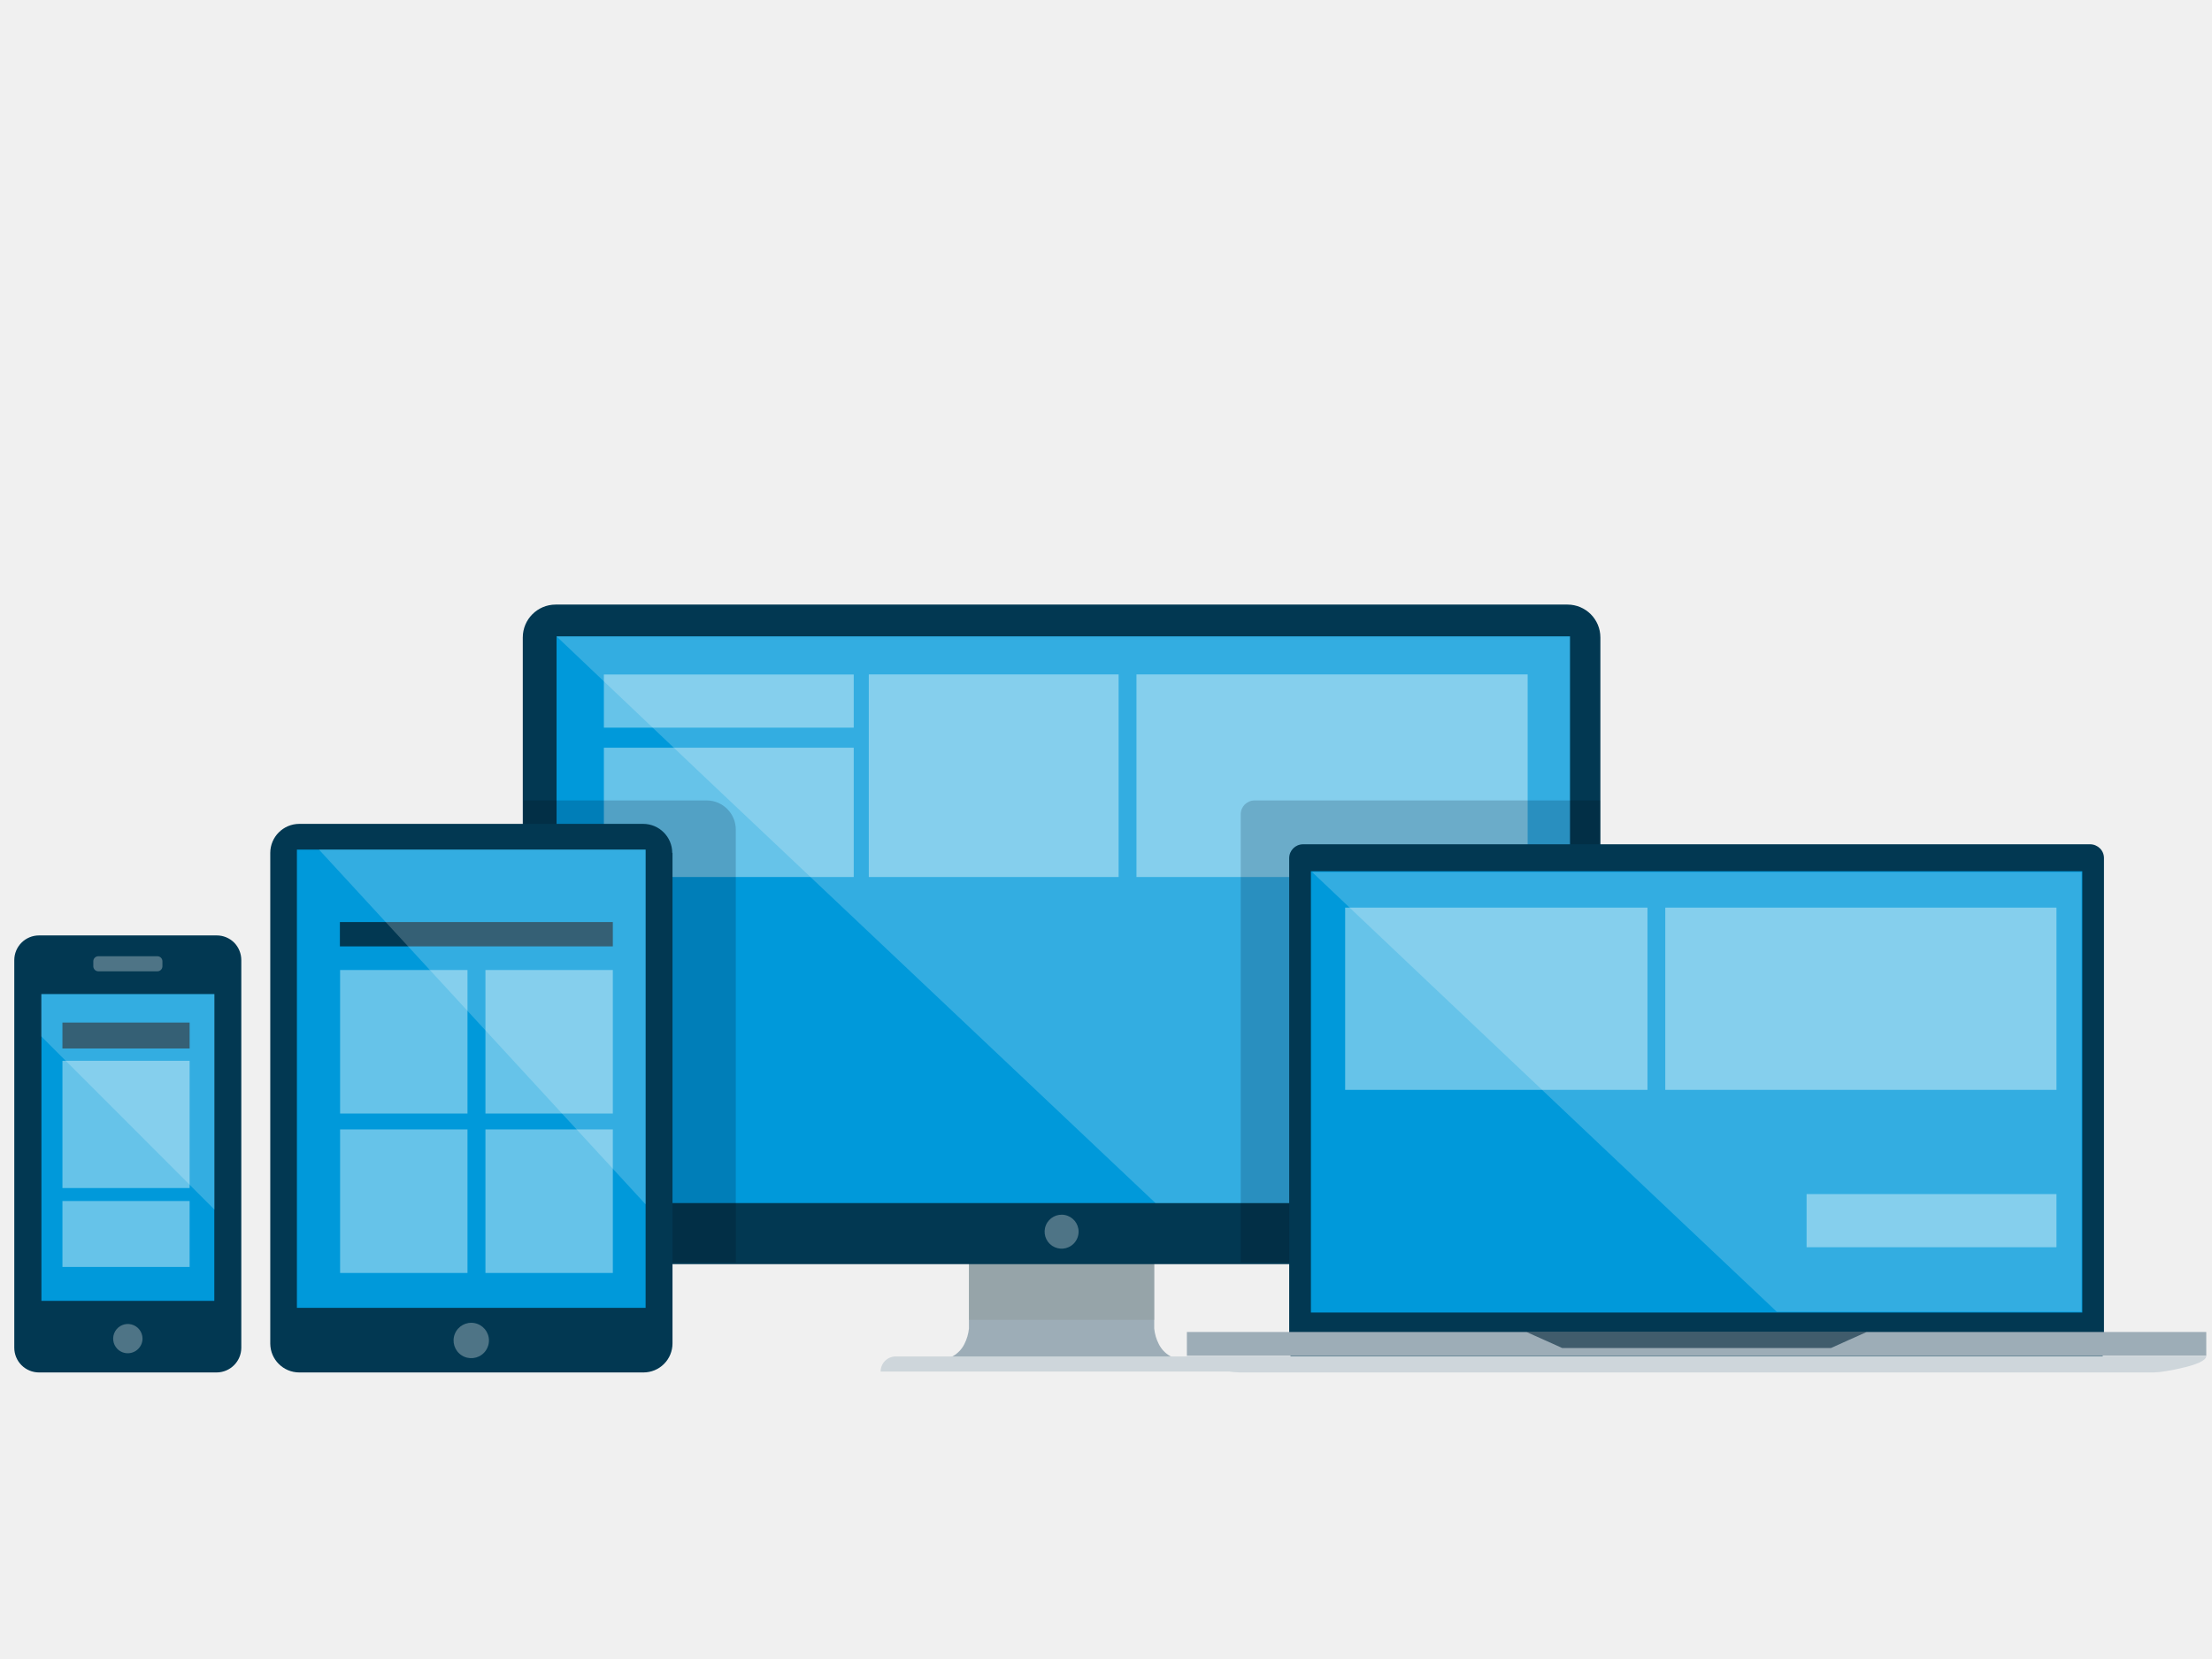
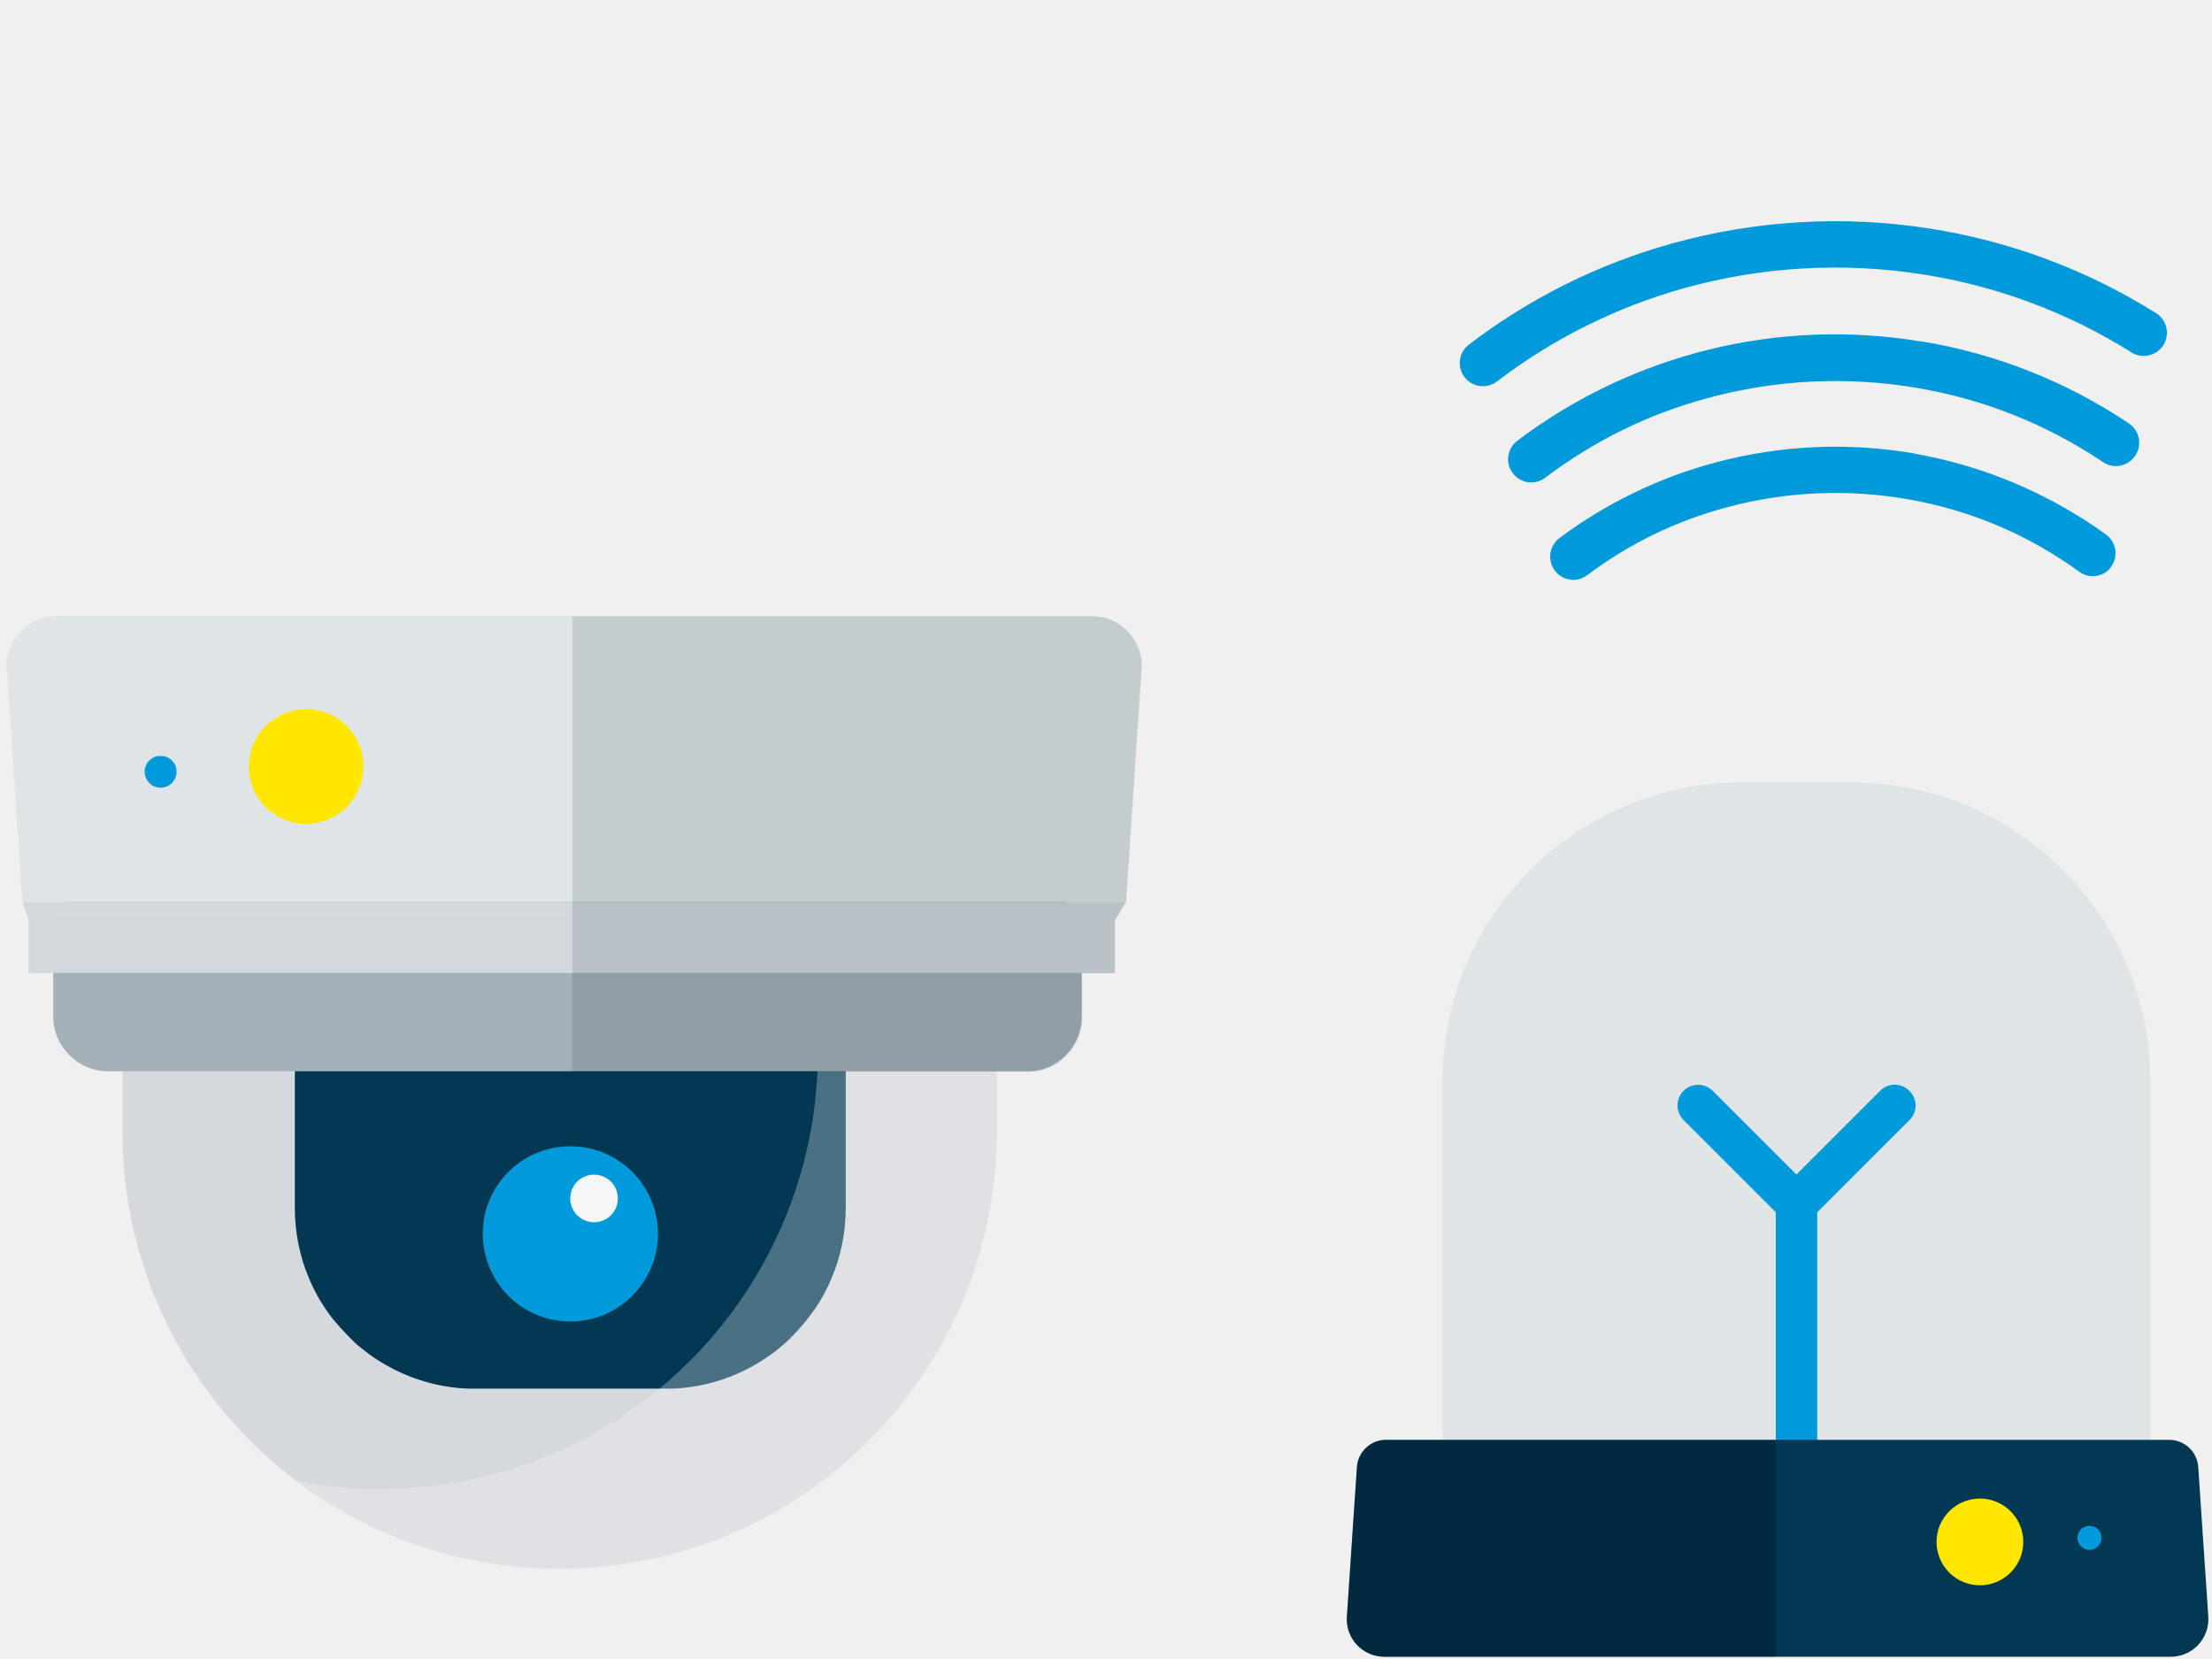
<svg xmlns="http://www.w3.org/2000/svg" width="440px" height="330px" viewBox="0 0 440 330" version="1.1">
-   <g id="Graphic-elements-/-Icons-/-Rich-icons-/-Devices" stroke="none" stroke-width="1" fill="none" fill-rule="evenodd">
-     <g id="Devices" transform="translate(2, 120)" fill-rule="nonzero">
-       <path d="M227.59,144.24 L227.59,124 L190.74,124 L190.74,144.25 C190.633,145.339 190.321,146.397 189.82,147.37 C188.821,149.366 186.739,150.585 184.51,150.48 L233.82,150.48 C231.591,150.585 229.509,149.366 228.51,147.37 C228.003,146.396 227.69,145.333 227.59,144.24 Z" id="Path" fill="#9DADB7" />
-       <path d="M240.66,149.82 L176.17,149.82 C174.513,149.82 173.17,151.163 173.17,152.82 L243.67,152.82 C243.67,152.025 243.353,151.262 242.79,150.7 C242.225,150.135 241.459,149.818 240.66,149.82 L240.66,149.82 Z" id="Path" fill="#CED6DB" />
-       <g id="Group" opacity="0.5" transform="translate(190, 130)" fill="#8F9C9B">
-         <polygon id="Path" style="mix-blend-mode: multiply;" points="0.73 0.65 19.16 0.65 37.6 0.65 37.6 6.6 37.6 12.54 19.16 12.54 0.73 12.54 0.73 6.6" />
-       </g>
-       <path d="M309.81,131.46 L108.52,131.46 C106.787,131.463 105.125,130.776 103.9,129.55 C102.674,128.325 101.987,126.663 101.99,124.93 L101.99,6.79 C101.996,3.186 104.916,0.266 108.52,0.26 L309.81,0.26 C313.414,0.266 316.334,3.186 316.34,6.79 L316.34,124.93 C316.343,126.663 315.656,128.325 314.43,129.55 C313.205,130.776 311.543,131.463 309.81,131.46 Z" id="Path" fill="#023852" />
-       <polygon id="Path" fill="#0099DA" points="108.71 119.31 209.5 119.31 310.29 119.31 310.29 62.95 310.29 6.58 209.5 6.58 108.71 6.58 108.71 62.95" />
-       <path d="M212.55,125 C212.55,123.389 211.413,122.002 209.833,121.686 C208.253,121.37 206.67,122.213 206.05,123.7 C205.43,125.187 205.947,126.905 207.283,127.804 C208.62,128.704 210.406,128.535 211.55,127.4 C212.188,126.764 212.548,125.901 212.55,125 Z" id="Path" fill="#4E7486" />
-       <polygon id="Path" fill="#66C3E9" points="118.12 24.74 142.97 24.74 167.82 24.74 167.82 19.46 167.82 14.17 142.97 14.17 118.12 14.17 118.12 19.46" />
-       <polygon id="Path" fill="#66C3E9" points="118.12 54.45 142.97 54.45 167.82 54.45 167.82 41.59 167.82 28.73 142.97 28.73 118.12 28.73 118.12 41.59" />
-       <polygon id="Path" fill="#66C3E9" points="170.82 54.45 195.67 54.45 220.51 54.45 220.51 34.3 220.51 14.15 195.67 14.15 170.82 14.15 170.82 34.3" />
-       <polygon id="Path" fill="#66C3E9" points="224.06 54.45 262.96 54.45 301.87 54.45 301.87 34.3 301.87 14.15 262.96 14.15 224.06 14.15 224.06 34.3" />
-       <g id="Group" opacity="0.2" transform="translate(108, 6)" fill="#FFFFFF">
-         <path d="M0.71,0.59 L15.71,14.84 L30.71,29.08 C45.57,43.127 60.433,57.17 75.3,71.21 L119.85,113.31 L202.29,113.31 L202.29,0.59 L0.71,0.59 Z" id="Path" />
-       </g>
-       <path d="M41.11,153 L5.76,153 C4.453,153 3.2,152.48 2.277,151.555 C1.355,150.631 0.837,149.377 0.84,148.07 L0.84,71 C0.837,69.693 1.355,68.439 2.277,67.515 C3.2,66.59 4.453,66.07 5.76,66.07 L41.11,66.07 C42.416,66.067 43.668,66.586 44.59,67.51 C45.497,68.445 46.003,69.697 46,71 L46,148.1 C45.984,150.796 43.805,152.978 41.11,153 Z" id="Path" fill="#023852" />
-       <polygon id="Path" fill="#0099DA" points="40.63 138.76 23.44 138.76 6.24 138.76 6.24 108.25 6.24 77.74 23.44 77.74 40.63 77.74 40.63 108.25" />
-       <path d="M26.35,146.26 C26.341,144.944 25.452,143.796 24.18,143.458 C22.907,143.121 21.566,143.676 20.905,144.814 C20.244,145.952 20.426,147.392 21.35,148.33 C22.493,149.465 24.337,149.465 25.48,148.33 C26.035,147.784 26.349,147.039 26.35,146.26 L26.35,146.26 Z" id="Path" fill="#4E7486" />
-       <path d="M17.56,73.21 L29.31,73.21 C29.577,73.209 29.833,73.101 30.02,72.91 C30.205,72.724 30.309,72.472 30.31,72.21 L30.31,71.21 C30.31,70.658 29.862,70.21 29.31,70.21 L17.56,70.21 C17.008,70.21 16.56,70.658 16.56,71.21 L16.56,72.21 C16.561,72.472 16.665,72.724 16.85,72.91 C17.037,73.101 17.293,73.209 17.56,73.21 Z" id="Path" fill="#4E7486" />
-       <polygon id="Path" fill="#023852" points="35.72 88.56 23.07 88.56 10.42 88.56 10.42 85.98 10.42 83.4 23.07 83.4 35.72 83.4 35.72 85.98" />
-       <polygon id="Path" fill="#66C3E9" points="10.42 116.32 23.07 116.32 35.72 116.32 35.72 103.67 35.72 91.01 23.07 91.01 10.42 91.01 10.42 103.67" />
-       <polygon id="Path" fill="#66C3E9" points="10.42 132.01 23.07 132.01 35.72 132.01 35.72 125.45 35.72 118.9 23.07 118.9 10.42 118.9 10.42 125.45" />
-       <path d="M40.67,120.62 L40.67,77.74 L6.2,77.74 L6.2,86.14 C11.55,91.49 17.49,97.44 23.44,103.38 L40.67,120.62 Z" id="Path" fill="#FFFFFF" opacity="0.2" />
-       <g id="Group" style="mix-blend-mode: multiply;" transform="translate(102, 39)" fill="#06233C" opacity="0.2">
-         <path d="M214.31,0.22 L145.55,0.22 C145.182,0.22 144.818,0.295 144.48,0.44 C143.816,0.718 143.288,1.246 143.01,1.91 C142.868,2.249 142.797,2.613 142.8,2.98 L142.8,92.12 L214.31,92.12 L214.31,0.22 L214.31,0.22 Z" id="Path" />
-         <path d="M36.59,0.22 L0.15,0.22 L0.15,92.12 L42.36,92.12 L42.36,6 C42.349,2.816 39.774,0.236 36.59,0.22 L36.59,0.22 Z" id="Path" />
-       </g>
-       <path d="M413.76,151.34 L257.19,151.34 C256.461,151.339 255.763,151.047 255.25,150.53 C254.999,150.277 254.798,149.978 254.66,149.65 C254.515,149.312 254.44,148.948 254.44,148.58 L254.44,50.69 C254.445,49.173 255.673,47.945 257.19,47.94 L413.76,47.94 C414.128,47.94 414.492,48.015 414.83,48.16 C415.158,48.298 415.457,48.499 415.71,48.75 C416.229,49.261 416.518,49.961 416.51,50.69 L416.51,148.58 C416.513,148.947 416.442,149.311 416.3,149.65 C416.022,150.314 415.494,150.842 414.83,151.12 C414.492,151.265 414.128,151.34 413.76,151.34 L413.76,151.34 Z" id="Path" fill="#023852" />
-       <polygon id="Path" fill="#9DADB7" points="436.86 149.68 386.17 149.68 335.48 149.68 284.78 149.68 234.09 149.68 234.09 148.5 234.09 147.31 234.09 146.13 234.09 144.95 284.78 144.95 335.48 144.95 386.17 144.95 436.86 144.95 436.86 146.13 436.86 147.31 436.86 148.5" />
-       <path d="M426.45,153 L244.5,153 C243.695,152.967 242.893,152.88 242.1,152.74 C241.04,152.57 239.8,152.33 238.61,152.03 C237.532,151.792 236.478,151.457 235.46,151.03 C234.63,150.63 234.09,150.2 234.09,149.74 L436.86,149.74 C436.86,150.2 436.32,150.63 435.49,151.03 C434.472,151.457 433.418,151.792 432.34,152.03 C431.15,152.33 429.91,152.57 428.85,152.74 C428.057,152.88 427.255,152.967 426.45,153 Z" id="Path" fill="#CED6DB" />
-       <g id="Group" opacity="0.6" style="mix-blend-mode: multiply;" transform="translate(301, 144)" fill="#023852">
-         <polygon id="Path" points="68.31 0.95 51.39 0.95 34.48 0.95 17.56 0.95 0.64 0.95 2.42 1.75 4.19 2.54 5.97 3.34 7.74 4.14 21.11 4.14 34.48 4.14 47.84 4.14 61.21 4.14 62.99 3.34 64.76 2.54 66.54 1.75" />
-       </g>
-       <polygon id="Path" fill="#0099DA" points="412.2 141.08 373.84 141.08 335.48 141.08 297.12 141.08 258.76 141.08 258.76 119.13 258.76 97.19 258.76 75.24 258.76 53.3 297.12 53.3 335.48 53.3 373.84 53.3 412.2 53.3 412.2 75.24 412.2 97.19 412.2 119.13" />
-       <polygon id="Path" fill="#66C3E9" points="357.36 128.09 382.21 128.09 407.06 128.09 407.06 122.81 407.06 117.52 382.21 117.52 357.36 117.52 357.36 122.81" />
-       <polygon id="Path" fill="#66C3E9" points="265.57 96.79 295.64 96.79 325.71 96.79 325.71 78.67 325.71 60.54 295.64 60.54 265.57 60.54 265.57 78.67" />
-       <polygon id="Path" fill="#66C3E9" points="329.25 96.79 368.16 96.79 407.06 96.79 407.06 78.67 407.06 60.54 368.16 60.54 329.25 60.54 329.25 78.67" />
-       <g id="Group" opacity="0.2" transform="translate(259, 53)" fill="#FFFFFF">
-         <path d="M0,0.47 L11.67,11.53 C15.55,15.217 19.437,18.9 23.33,22.58 L57.87,55.27 L92.43,87.93 L153.05,87.93 L153.05,0.47 L0,0.47 Z" id="Path" />
-       </g>
-       <path d="M131.72,49.65 C131.709,46.468 129.132,43.891 125.95,43.88 L57.53,43.88 C54.348,43.891 51.771,46.468 51.76,49.65 L51.76,147.27 C51.782,150.441 54.359,153 57.53,153 L126,153 C127.53,153 128.998,152.392 130.08,151.31 C131.162,150.228 131.77,148.76 131.77,147.23 L131.77,49.65 L131.72,49.65 Z" id="Path" fill="#023852" />
-       <path d="M95.26,146.62 C95.249,144.939 94.051,143.5 92.4,143.185 C90.748,142.87 89.104,143.767 88.475,145.326 C87.847,146.885 88.409,148.672 89.817,149.59 C91.225,150.509 93.086,150.304 94.26,149.1 C94.906,148.436 95.265,147.546 95.26,146.62 L95.26,146.62 Z" id="Path" fill="#4E7486" />
-       <polygon id="Path" fill="#0099DA" points="126.42 140.15 91.74 140.15 57.06 140.15 57.06 94.58 57.06 49 91.74 49 126.42 49 126.42 94.58" />
-       <polygon id="Path" fill="#66C3E9" points="119.9 101.5 107.23 101.5 94.56 101.5 94.56 87.22 94.56 72.95 107.23 72.95 119.9 72.95 119.9 87.22" />
-       <polygon id="Path" fill="#66C3E9" points="90.99 101.5 78.32 101.5 65.65 101.5 65.65 87.22 65.65 72.95 78.32 72.95 90.99 72.95 90.99 87.22" />
-       <polygon id="Path" fill="#66C3E9" points="119.9 133.21 107.23 133.21 94.56 133.21 94.56 118.93 94.56 104.66 107.23 104.66 119.9 104.66 119.9 118.93" />
-       <polygon id="Path" fill="#66C3E9" points="90.99 133.21 78.32 133.21 65.65 133.21 65.65 118.93 65.65 104.66 78.32 104.66 90.99 104.66 90.99 118.93" />
-       <polygon id="Path" fill="#023852" points="119.9 68.25 92.76 68.25 65.61 68.25 65.61 65.83 65.61 63.41 92.76 63.41 119.9 63.41 119.9 65.83" />
-       <polygon id="Path" fill="#FFFFFF" opacity="0.2" points="126.42 92.81 126.42 106.18 126.42 119.56 93.94 84.28 61.45 49 93.94 49 126.42 49 126.42 70.9" />
+   <g id="Graphic-elements-/-Icons-/-Rich-icons-/-devices" stroke="none" stroke-width="1" fill="none" fill-rule="evenodd">
+     <g id="Devices" transform="translate(1, 44)" fill-rule="nonzero">
+       <path d="M381.286,23.95 L381.286,23.95 C352.89,19.182 323.785,26.317 300.813,43.675 C299.837,44.412 299.194,45.507 299.026,46.719 C298.858,47.93 299.18,49.159 299.919,50.133 C300.654,51.108 301.746,51.751 302.956,51.919 C304.165,52.087 305.392,51.765 306.364,51.026 C311.176,47.39 316.321,44.217 321.73,41.55 C327.141,38.898 332.795,36.772 338.612,35.2 C352.025,31.547 366.066,30.822 379.783,33.074 L379.783,33.074 C393.226,35.259 406.037,40.325 417.338,47.926 C418.231,48.535 419.311,48.803 420.385,48.684 C421.443,48.57 422.429,48.092 423.174,47.33 C423.268,47.222 423.377,47.114 423.471,46.992 C423.566,46.87 423.647,46.762 423.742,46.64 C425.154,44.522 424.591,41.662 422.483,40.236 C410.063,31.897 395.994,26.328 381.231,23.909 L381.286,23.95 Z" id="Path" fill="#0099DA" />
+       <path d="M427.831,18.263 C414.136,9.676 398.84,3.96 382.87,1.462 C365.768,-1.216 348.291,-0.205 331.613,4.427 L331.613,4.427 C316.971,8.492 303.243,15.326 291.174,24.559 C289.865,25.558 289.189,27.179 289.4,28.811 C289.611,30.443 290.676,31.839 292.196,32.473 C293.715,33.107 295.457,32.882 296.765,31.883 C307.911,23.37 320.58,17.061 334.09,13.295 L334.09,13.295 C349.511,9.02 365.668,8.097 381.475,10.587 C396.222,12.885 410.345,18.164 422.984,26.102 C424.804,27.235 427.165,26.966 428.684,25.452 C428.804,25.332 428.917,25.206 429.022,25.073 C429.134,24.934 429.237,24.79 429.334,24.64 C430.678,22.482 430.024,19.643 427.871,18.29 L427.831,18.263 Z" id="Path" fill="#0099DA" />
+       <path d="M379.932,46.22 C366.705,43.929 353.137,44.538 340.169,48.007 L340.169,48.007 C328.986,51.011 318.474,56.11 309.193,63.035 C307.704,64.154 307.033,66.058 307.491,67.863 C307.95,69.669 309.449,71.022 311.292,71.294 C312.499,71.467 313.725,71.155 314.703,70.427 C318.858,67.304 323.3,64.584 327.971,62.304 C332.655,60.044 337.541,58.231 342.566,56.889 L342.566,56.889 C354.254,53.762 366.482,53.217 378.402,55.291 C390.762,57.405 402.467,62.349 412.6,69.737 C413.49,70.389 414.588,70.693 415.687,70.59 C416.775,70.496 417.793,70.016 418.557,69.236 L418.692,69.046 C418.776,68.953 418.853,68.853 418.922,68.748 C419.641,67.761 419.937,66.529 419.747,65.323 C419.556,64.117 418.895,63.036 417.907,62.318 C406.606,54.159 393.605,48.665 379.878,46.247 L379.932,46.22 Z" id="Path" fill="#0099DA" />
+       <path d="M345.178,111.679 L367.503,111.679 C400.161,111.775 426.61,138.225 426.707,170.882 L426.707,239.631 C426.707,272.191 400.063,264.108 367.503,264.108 L345.178,264.108 C312.605,264.108 285.961,272.231 285.961,239.631 L285.961,170.882 C286.058,138.22 312.516,111.768 345.178,111.679 L345.178,111.679 Z" id="Path" fill="#DFE4E6" />
+       <path d="M367.503,111.679 L345.178,111.679 C339.898,111.677 334.643,112.392 329.555,113.804 C355.239,120.903 373.054,144.236 373.135,170.882 L373.135,239.631 C373.135,255.985 366.366,262.091 355.535,264.108 L367.449,264.108 C400.009,264.108 426.653,272.231 426.653,239.631 L426.653,170.882 C426.556,138.246 400.139,111.805 367.503,111.679 Z" id="Path" fill="#DFE4E6" />
+       <path d="M378.794,172.981 C378.03,172.199 376.983,171.759 375.89,171.759 C374.797,171.759 373.751,172.199 372.986,172.981 L356.334,189.633 L339.682,172.981 C338.078,171.381 335.481,171.384 333.881,172.988 C332.281,174.592 332.284,177.189 333.887,178.789 L352.232,197.134 L352.232,244.518 L360.477,244.518 L360.477,197.134 L378.835,178.789 C379.611,178.019 380.044,176.969 380.037,175.876 C380.029,174.783 379.581,173.74 378.794,172.981 L378.794,172.981 Z" id="Path" fill="#0099DA" />
+       <path d="M430.877,285.553 L274.345,285.553 C272.284,285.55 270.316,284.694 268.908,283.189 C267.5,281.684 266.778,279.663 266.913,277.606 L268.09,260.006 L268.916,247.822 C269.116,244.775 271.645,242.407 274.697,242.406 L430.484,242.406 C433.537,242.407 436.066,244.775 436.265,247.822 L437.078,260.006 L438.269,277.606 C438.396,279.661 437.67,281.677 436.264,283.181 C434.858,284.684 432.895,285.542 430.836,285.553 L430.877,285.553 Z" id="Path" fill="#023852" />
+       <path d="M352.164,242.406 L274.697,242.406 C271.645,242.407 269.116,244.775 268.916,247.822 L268.09,260.006 L266.913,277.606 C266.778,279.663 267.5,281.684 268.908,283.189 C270.316,284.694 272.284,285.55 274.345,285.553 L352.164,285.553 L352.164,242.406 Z" id="Path" fill="#A6BAC6" style="mix-blend-mode: multiply;" />
+       <path d="M384.21,262.714 C384.211,266.827 387.117,270.367 391.151,271.17 C395.185,271.973 399.225,269.815 400.8,266.015 C402.376,262.215 401.048,257.832 397.63,255.544 C394.211,253.257 389.653,253.702 386.742,256.608 C385.118,258.225 384.206,260.423 384.21,262.714 L384.21,262.714 Z" id="Path" fill="#FFE700" />
+       <path d="M414.631,264.298 C415.266,264.298 415.875,264.045 416.323,263.594 C416.775,263.144 417.03,262.533 417.03,261.895 C417.03,261.257 416.775,260.645 416.323,260.196 C415.382,259.277 413.88,259.277 412.938,260.196 C412.486,260.645 412.232,261.257 412.232,261.895 C412.232,262.533 412.486,263.144 412.938,263.594 C413.386,264.045 413.995,264.298 414.631,264.298 Z" id="Path" fill="#0099DA" />
+       <path d="M110.327,268.062 L110.327,268.062 C104.415,268.069 98.518,267.475 92.727,266.288 C87.133,265.151 81.667,263.455 76.413,261.225 C44.205,247.599 23.302,215.994 23.369,181.023 L23.369,157.534 L197.298,157.534 L197.298,181.023 C197.301,186.912 196.707,192.786 195.524,198.555 C193.25,209.692 188.806,220.272 182.446,229.694 C173.01,243.681 159.713,254.626 144.173,261.198 C138.94,263.424 133.498,265.12 127.927,266.261 C122.136,267.457 116.239,268.06 110.327,268.062 Z" id="Path" fill="#D5D9DD" />
+       <path d="M164.345,161.324 L57.649,161.324 L57.649,196.308 C57.65,197.538 57.713,198.767 57.838,199.99 C57.957,201.19 58.138,202.383 58.38,203.564 C58.623,204.729 58.908,205.879 59.26,207.003 C59.609,208.124 60.016,209.227 60.478,210.306 C60.925,211.39 61.439,212.432 61.981,213.447 C62.522,214.463 63.145,215.465 63.782,216.412 C64.418,217.36 65.135,218.294 65.853,219.12 C66.57,219.946 67.369,220.853 68.182,221.665 C68.628,222.112 69.075,222.545 69.535,223.019 C69.996,223.493 70.483,223.845 70.97,224.238 C71.458,224.63 71.959,225.023 72.46,225.388 C72.961,225.754 73.489,226.119 74.017,226.458 C74.545,226.796 75.086,227.135 75.641,227.446 C76.196,227.758 76.738,228.069 77.306,228.353 C77.875,228.638 78.457,228.922 79.039,229.179 C79.622,229.436 80.204,229.68 80.799,229.91 C81.395,230.14 81.801,230.276 82.316,230.438 L83.846,230.912 C84.36,231.061 84.874,231.183 85.402,231.318 C85.93,231.454 86.458,231.548 87,231.643 L88.611,231.914 L90.249,232.103 L91.901,232.212 L93.58,232.212 L131.284,232.212 C131.853,232.212 132.408,232.212 132.963,232.212 L134.628,232.103 L136.266,231.914 L137.878,231.643 C138.401,231.553 138.929,231.445 139.462,231.318 C139.99,231.183 140.518,231.061 141.032,230.912 L142.562,230.438 C143.063,230.276 143.577,230.1 144.065,229.91 C144.552,229.721 145.256,229.436 145.838,229.179 C146.42,228.922 147.002,228.651 147.558,228.353 C148.113,228.055 148.681,227.771 149.236,227.446 C149.791,227.121 150.319,226.81 150.847,226.458 C151.375,226.106 151.903,225.767 152.404,225.388 C152.905,225.009 153.42,224.644 153.907,224.238 C154.394,223.831 154.868,223.439 155.342,223.019 C155.816,222.599 156.263,222.166 156.696,221.665 C157.508,220.853 158.28,220 159.011,219.12 C159.742,218.24 160.365,217.306 161.082,216.412 C161.732,215.455 162.333,214.465 162.883,213.447 C163.438,212.432 163.939,211.39 164.399,210.306 C164.857,209.227 165.259,208.124 165.604,207.003 C165.956,205.879 166.254,204.729 166.498,203.564 C166.742,202.4 166.918,201.195 167.039,199.99 C167.164,198.767 167.228,197.538 167.229,196.308 L167.229,161.324 L164.345,161.324 Z" id="Path" fill="#023852" />
+       <path d="M112.439,184.015 C111.261,184.015 110.087,184.133 108.932,184.367 C107.813,184.592 106.719,184.932 105.67,185.382 C104.632,185.817 103.639,186.352 102.705,186.98 C101.782,187.605 100.92,188.317 100.132,189.105 C99.341,189.895 98.629,190.761 98.007,191.691 C96.725,193.571 95.832,195.689 95.38,197.919 C94.669,201.368 95.023,204.951 96.396,208.194 C96.839,209.244 97.378,210.25 98.007,211.2 C101.962,217.044 109.045,219.934 115.959,218.524 C117.076,218.291 118.169,217.951 119.222,217.509 C120.268,217.061 121.266,216.507 122.2,215.857 C123.13,215.235 123.996,214.523 124.786,213.732 C125.574,212.944 126.286,212.082 126.911,211.159 C127.539,210.225 128.074,209.232 128.509,208.194 C130.798,202.777 130.197,196.569 126.911,191.691 C125.663,189.829 124.062,188.228 122.2,186.98 C120.318,185.713 118.207,184.826 115.986,184.367 C114.818,184.131 113.63,184.013 112.439,184.015 Z" id="Path" fill="#0099DA" />
+       <path d="M161.692,157.534 L161.692,165.169 C161.694,171.058 161.104,176.931 159.932,182.702 C157.65,193.838 153.202,204.418 146.84,213.84 C140.59,223.104 132.615,231.079 123.351,237.329 C113.929,243.691 103.349,248.139 92.212,250.421 C86.442,251.593 80.568,252.183 74.68,252.181 L74.68,252.181 L72.554,252.181 C71.85,252.181 71.201,252.181 70.429,252.1 C69.657,252.018 69.075,252.1 68.33,251.978 L66.232,251.788 L64.161,251.572 L62.089,251.287 C61.412,251.193 60.735,251.084 60.045,250.962 C59.354,250.841 58.691,250.719 58.014,250.597 C59.828,251.951 61.71,253.305 63.633,254.496 C65.555,255.687 67.532,256.865 69.562,257.948 C71.593,259.031 73.624,260.02 75.777,260.94 C77.929,261.861 80.055,262.687 82.248,263.431 C84.441,264.176 86.689,264.853 89.017,265.422 C91.346,265.99 93.593,266.478 95.935,266.87 C98.278,267.263 100.66,267.561 103.057,267.764 C105.453,267.967 107.89,268.062 110.34,268.062 L110.34,268.062 C116.252,268.069 122.149,267.475 127.94,266.288 C133.511,265.147 138.954,263.451 144.186,261.225 C176.404,247.633 197.337,216.057 197.311,181.09 L197.311,157.534 L161.705,157.534 L161.692,157.534 Z" id="Path" fill="#F4F6F7" opacity="0.3" />
+       <path d="M203.268,169.095 L20.499,169.095 C19.767,169.099 19.036,169.027 18.319,168.879 C17.62,168.73 16.935,168.517 16.275,168.242 C15.625,167.971 15.004,167.635 14.42,167.241 C13.843,166.839 13.304,166.386 12.809,165.887 C12.307,165.395 11.854,164.855 11.455,164.276 C11.064,163.702 10.724,163.095 10.44,162.462 C10.165,161.806 9.952,161.126 9.804,160.431 C9.663,159.708 9.591,158.974 9.587,158.238 L9.587,142.682 C9.58,141.226 9.871,139.784 10.44,138.444 C10.719,137.8 11.059,137.183 11.455,136.603 C11.857,136.022 12.31,135.478 12.809,134.978 C13.307,134.483 13.846,134.03 14.42,133.625 C15.001,133.256 15.612,132.939 16.248,132.677 C17.584,132.109 19.021,131.819 20.472,131.824 L203.241,131.824 C204.702,131.815 206.148,132.106 207.492,132.677 C208.137,132.956 208.754,133.296 209.334,133.692 C210.506,134.468 211.51,135.471 212.285,136.644 C212.682,137.221 213.018,137.838 213.287,138.485 C213.574,139.141 213.787,139.826 213.923,140.529 C214.076,141.25 214.153,141.985 214.153,142.722 L214.153,158.251 C214.153,158.988 214.074,159.723 213.923,160.444 C213.787,161.143 213.574,161.824 213.287,162.475 C213.015,163.125 212.679,163.746 212.285,164.33 C211.5,165.494 210.498,166.496 209.334,167.281 C208.756,167.678 208.139,168.014 207.492,168.283 C206.832,168.558 206.148,168.771 205.448,168.919 C204.729,169.053 203.999,169.112 203.268,169.095 Z" id="Path" fill="#A5B1B8" />
+       <polygon id="Path" fill="#D2D8DC" points="194.252 135.398 187.09 135.398 179.914 135.398 172.753 135.398 165.591 135.398 165.537 135.398 165.469 135.398 165.415 135.398 165.347 135.398 165.279 135.398 165.225 135.398 165.158 135.398 165.09 135.398 164.643 135.398 164.196 135.398 163.736 135.398 163.289 135.398 162.829 135.398 162.382 135.398 161.922 135.398 161.475 135.398 152.364 135.398 143.252 135.398 134.127 135.398 125.016 135.398 115.905 135.398 106.793 135.398 97.682 135.398 88.557 135.398 85.484 135.398 82.41 135.398 79.337 135.398 76.264 135.398 73.191 135.398 70.104 135.398 67.031 135.398 63.958 135.398 63.511 135.398 63.05 135.398 62.604 135.398 62.143 135.398 61.697 135.398 61.236 135.398 60.79 135.398 60.329 135.398 60.275 135.398 60.207 135.398 60.153 135.398 60.086 135.398 60.018 135.398 59.964 135.398 59.896 135.398 59.842 135.398 52.612 135.398 45.396 135.398 38.18 135.398 30.964 135.398 24.1 135.398 17.223 135.398 10.345 135.398 3.468 135.398 3.766 136.305 4.077 137.212 4.388 138.119 4.686 139.026 10.968 139.026 17.236 139.026 23.518 139.026 29.786 139.026 36.068 139.026 42.337 139.026 48.618 139.026 54.887 139.026 55.577 139.026 56.254 139.026 56.931 139.026 57.608 139.026 58.298 139.026 58.975 139.026 59.652 139.026 60.329 139.026 60.79 139.026 61.236 139.026 61.697 139.026 62.143 139.026 62.604 139.026 63.05 139.026 63.511 139.026 63.958 139.026 66.097 139.026 68.249 139.026 70.388 139.026 72.541 139.026 74.68 139.026 76.833 139.026 78.972 139.026 81.124 139.026 91.17 139.026 101.202 139.026 111.247 139.026 121.293 139.026 131.338 139.026 141.384 139.026 151.43 139.026 161.475 139.026 161.922 139.026 162.382 139.026 162.829 139.026 163.289 139.026 163.736 139.026 164.196 139.026 164.643 139.026 165.09 139.026 165.78 139.026 166.457 139.026 167.134 139.026 167.811 139.026 168.502 139.026 169.178 139.026 169.855 139.026 170.546 139.026 176.814 139.026 183.096 139.026 189.364 139.026 195.646 139.026 201.914 139.026 208.183 139.026 214.465 139.026 220.733 139.026 221.004 138.58 221.274 138.119 221.545 137.659 221.816 137.212 222.087 136.752 222.358 136.305 222.628 135.845 222.899 135.398 215.737 135.398 208.575 135.398 201.414 135.398" />
+       <polygon id="Path" fill="#D2D8DC" points="4.686 139.026 31.695 139.026 58.705 139.026 85.714 139.026 112.723 139.026 139.719 139.026 166.728 139.026 193.737 139.026 220.733 139.026 220.733 140.34 220.733 141.653 220.733 142.966 220.733 144.279 220.733 145.593 220.733 146.906 220.733 148.219 220.733 149.532 193.737 149.532 166.728 149.532 139.719 149.532 112.723 149.532 85.714 149.532 58.705 149.532 31.695 149.532 4.686 149.532 4.686 148.219 4.686 146.906 4.686 145.593 4.686 144.279 4.686 142.966 4.686 141.653 4.686 140.34" />
+       <path d="M10.156,78.523 L216.211,78.523 C216.907,78.525 217.601,78.598 218.282,78.74 C219.587,79.024 220.821,79.567 221.911,80.337 C222.449,80.736 222.943,81.189 223.386,81.691 C223.835,82.165 224.23,82.687 224.564,83.248 C225.273,84.38 225.734,85.649 225.918,86.971 C226.027,87.656 226.054,88.351 225.999,89.042 L225.62,94.837 L225.228,100.631 L224.835,106.426 L224.456,112.22 L224.063,118.015 L223.738,123.809 L223.346,129.604 L222.967,135.398 L3.481,135.398 L3.062,129.604 L2.682,123.809 L2.29,118.015 L1.897,112.22 L1.545,106.426 L1.153,100.631 L0.76,94.837 L0.354,89.042 C0.301,88.352 0.324,87.657 0.422,86.971 C0.533,86.305 0.71,85.652 0.95,85.022 C1.175,84.401 1.465,83.807 1.816,83.248 C2.171,82.684 2.589,82.162 3.062,81.691 C3.505,81.189 3.999,80.736 4.537,80.337 C5.611,79.594 6.821,79.07 8.098,78.794 C8.773,78.635 9.462,78.544 10.156,78.523 L10.156,78.523 Z" id="Path" fill="#DFE4E6" />
+       <path d="M71.295,108.497 C71.297,106.968 70.993,105.453 70.402,104.043 C70.134,103.365 69.799,102.717 69.4,102.107 C68.579,100.889 67.531,99.841 66.313,99.02 C65.7,98.613 65.052,98.26 64.377,97.964 C62.238,97.07 59.88,96.839 57.608,97.301 C56.875,97.45 56.158,97.672 55.469,97.964 C54.793,98.257 54.145,98.611 53.533,99.02 C52.315,99.841 51.267,100.889 50.446,102.107 C50.029,102.715 49.675,103.363 49.39,104.043 C49.1,104.738 48.878,105.458 48.727,106.196 C48.42,107.715 48.42,109.28 48.727,110.799 C48.876,111.532 49.098,112.249 49.39,112.938 C49.672,113.623 50.026,114.277 50.446,114.887 C50.845,115.492 51.298,116.058 51.8,116.58 C52.322,117.081 52.889,117.534 53.492,117.934 C54.101,118.344 54.75,118.694 55.428,118.976 C56.117,119.272 56.834,119.499 57.567,119.653 C59.091,119.96 60.66,119.96 62.184,119.653 C62.917,119.495 63.633,119.269 64.323,118.976 C65,118.691 65.648,118.342 66.259,117.934 C66.863,117.534 67.429,117.081 67.951,116.58 C68.453,116.058 68.906,115.492 69.305,114.887 C69.726,114.277 70.08,113.623 70.361,112.938 C70.653,112.249 70.875,111.532 71.025,110.799 C71.191,110.042 71.281,109.271 71.295,108.497 Z" id="Path" fill="#FFE700" />
+       <path d="M30.951,106.399 C30.739,106.378 30.526,106.378 30.314,106.399 C30.11,106.441 29.91,106.505 29.719,106.588 C29.53,106.667 29.349,106.762 29.177,106.873 C29.007,106.989 28.849,107.12 28.703,107.265 C28.562,107.411 28.436,107.57 28.324,107.739 C28.204,107.907 28.104,108.089 28.026,108.281 C27.947,108.474 27.884,108.673 27.837,108.876 C27.765,109.297 27.765,109.728 27.837,110.149 C27.886,110.352 27.949,110.551 28.026,110.745 C28.107,110.935 28.207,111.116 28.324,111.286 C28.439,111.453 28.566,111.611 28.703,111.76 C28.849,111.901 29.008,112.028 29.177,112.139 C29.345,112.259 29.527,112.359 29.719,112.437 C29.911,112.516 30.11,112.575 30.314,112.613 C30.734,112.703 31.168,112.703 31.587,112.613 C31.792,112.577 31.992,112.518 32.183,112.437 C32.374,112.359 32.556,112.259 32.724,112.139 C32.894,112.028 33.052,111.901 33.198,111.76 C33.336,111.611 33.463,111.453 33.577,111.286 C33.812,110.942 33.978,110.556 34.065,110.149 C34.137,109.728 34.137,109.297 34.065,108.876 C34.024,108.671 33.96,108.471 33.875,108.281 C33.797,108.089 33.697,107.907 33.577,107.739 C33.466,107.57 33.339,107.411 33.198,107.265 C33.053,107.12 32.894,106.989 32.724,106.873 C32.553,106.762 32.371,106.667 32.183,106.588 C31.992,106.503 31.792,106.439 31.587,106.399 C31.375,106.378 31.162,106.378 30.951,106.399 Z" id="Path" fill="#0099DA" />
+       <path d="M216.252,78.631 L112.845,78.631 L112.845,169.231 L203.553,169.231 C204.275,169.228 204.996,169.156 205.705,169.014 C206.391,168.864 207.062,168.651 207.709,168.378 C208.345,168.11 208.953,167.779 209.523,167.39 C210.094,166.996 210.62,166.542 211.094,166.036 C211.593,165.55 212.046,165.02 212.447,164.452 C213.231,163.298 213.779,162 214.058,160.634 C214.206,159.93 214.279,159.213 214.275,158.495 L214.275,149.6 L220.855,149.6 L220.855,139.094 L221.126,138.647 L221.396,138.187 L221.654,137.74 L221.924,137.28 L222.195,136.833 L222.466,136.373 L222.737,135.913 L223.007,135.466 L223.4,129.671 L223.779,123.877 L224.172,118.082 L224.564,112.288 L224.943,106.494 L225.336,100.699 L225.729,94.905 L226.121,89.11 C226.162,88.419 226.135,87.725 226.04,87.039 C225.752,85.06 224.863,83.217 223.495,81.759 C223.044,81.265 222.55,80.811 222.019,80.405 C221.481,80.022 220.904,79.696 220.3,79.43 C219.686,79.158 219.047,78.949 218.391,78.807 C217.686,78.674 216.969,78.615 216.252,78.631 L216.252,78.631 Z" id="Path" fill="#DFE4E6" style="mix-blend-mode: multiply;" />
+       <path d="M115.079,190.134 C117.007,189.19 119.329,189.661 120.738,191.282 C122.146,192.902 122.289,195.267 121.086,197.045 C119.883,198.824 117.635,199.571 115.607,198.866 C113.8,198.239 112.547,196.586 112.432,194.676 C112.316,192.767 113.36,190.975 115.079,190.134 L115.079,190.134 Z" id="Path" fill="#F4F6F7" />
    </g>
  </g>
</svg>
